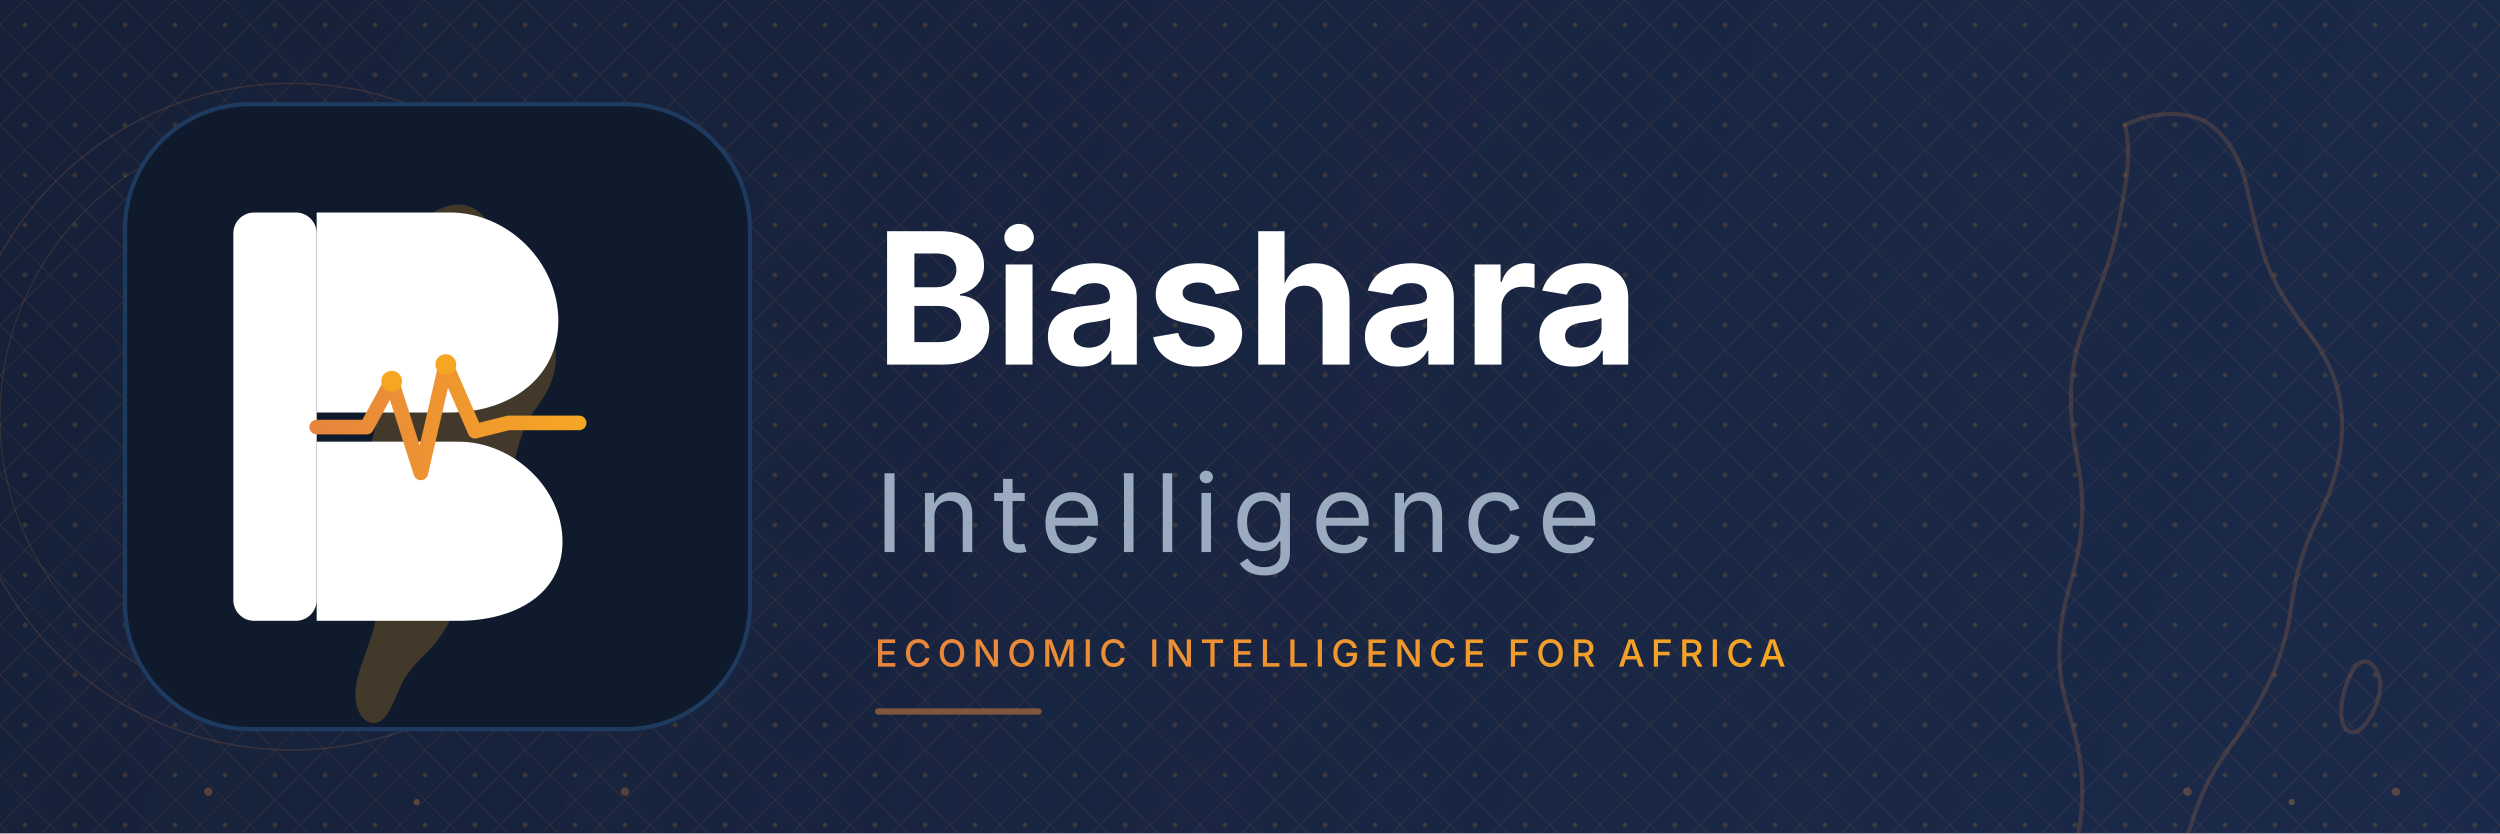
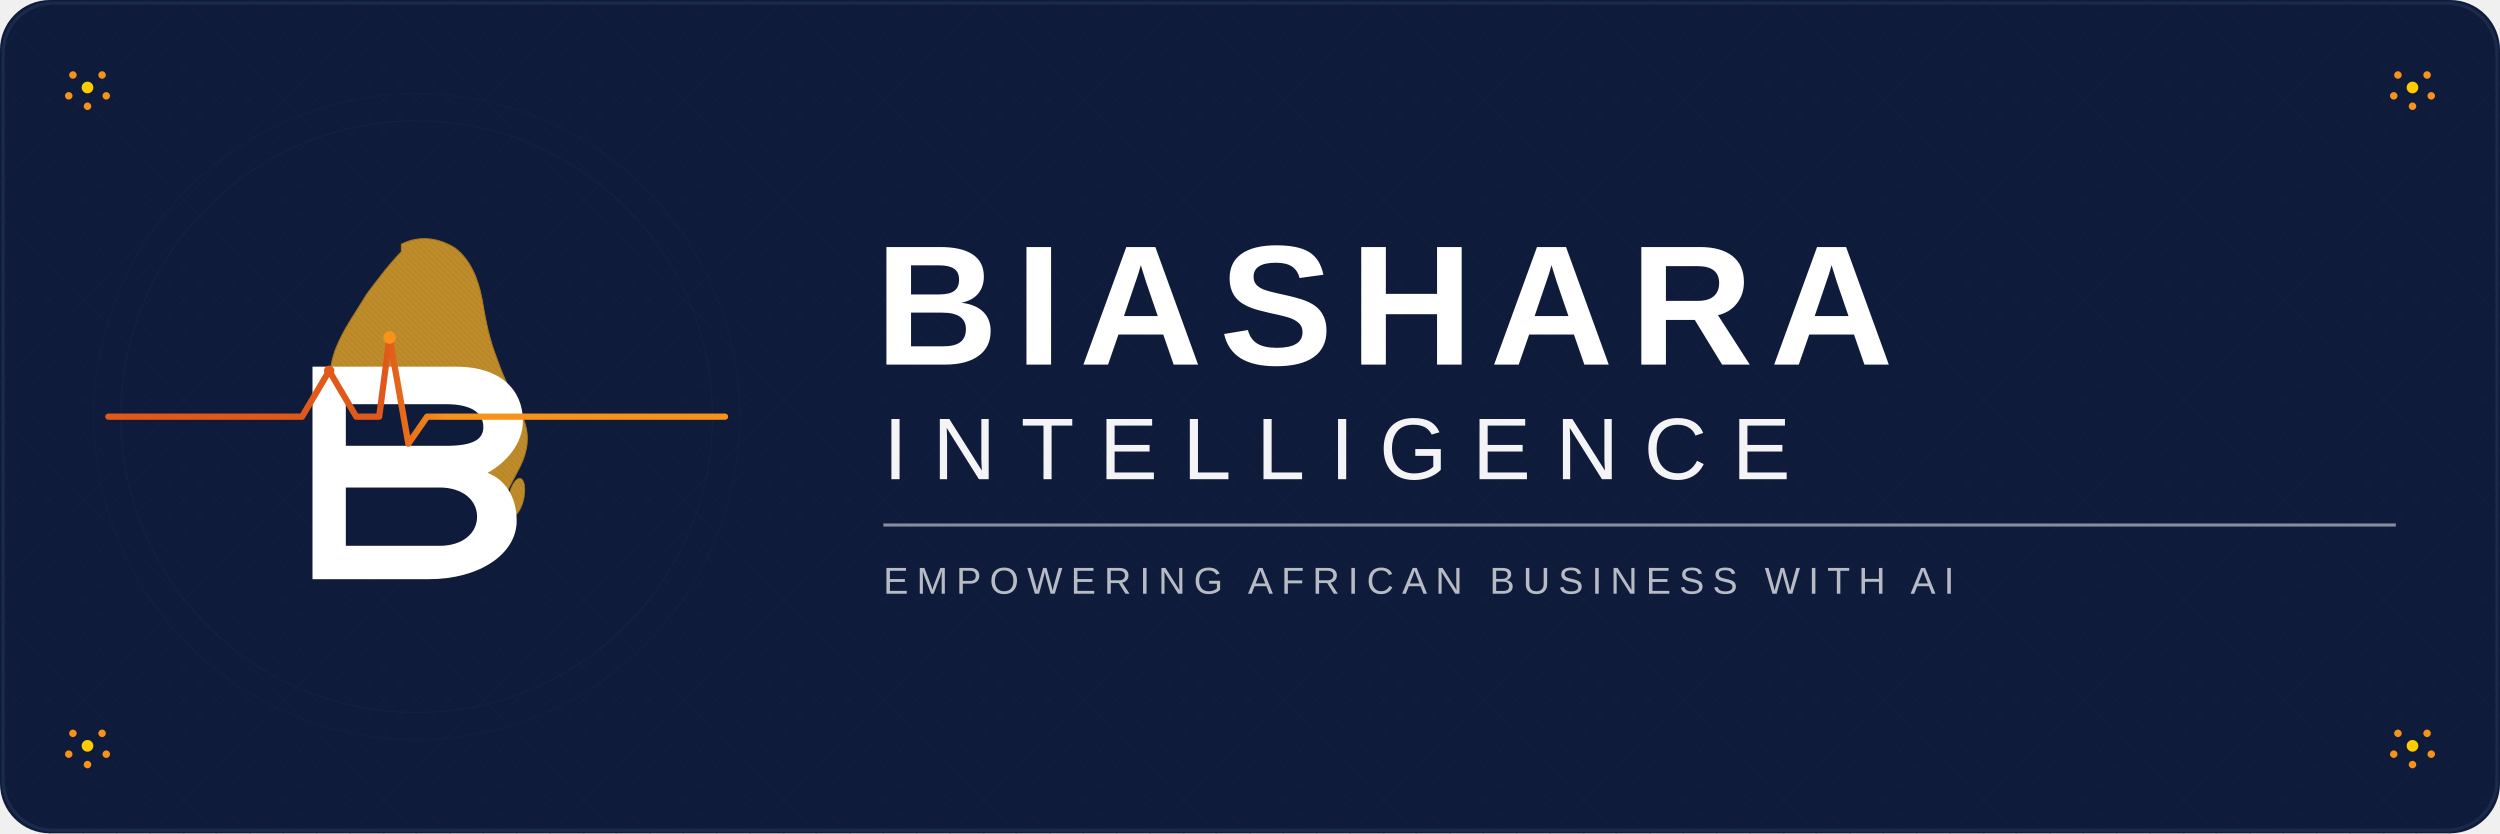
<svg xmlns="http://www.w3.org/2000/svg" viewBox="0 0 1200 400" width="1200" height="400">
  <defs>
-     <linearGradient id="bg" x1="0" y1="0" x2="1200" y2="400" gradientUnits="userSpaceOnUse">
-       <stop offset="0%" stop-color="#162038" />
-       <stop offset="100%" stop-color="#1B2A4A" />
+     <pattern id="bgPattern" x="0" y="0" width="16" height="16" patternUnits="userSpaceOnUse">
+       <rect width="16" height="16" fill="none" />
+       <path d="M8 0 L16 8 L8 16 L0 8 Z" fill="none" stroke="#162040" stroke-width="0.4" opacity="0.5" />
+     </pattern>
+     <pattern id="africaTex" x="0" y="0" width="6" height="6" patternUnits="userSpaceOnUse">
+       <rect width="6" height="6" fill="#C6922A" />
+       <path d="M0 0 L3 3 M3 0 L6 3 M0 3 L3 6 M3 3 L6 6" stroke="#B07A1A" stroke-width="0.5" opacity="0.35" />
+     </pattern>
+     <linearGradient id="pulseGrad" x1="0%" y1="0%" x2="100%" y2="0%">
+       <stop offset="0%" stop-color="#E0591A" />
+       <stop offset="45%" stop-color="#E0591A" />
+       <stop offset="55%" stop-color="#F7931A" />
+       <stop offset="100%" stop-color="#F7931A" />
    </linearGradient>
-     <linearGradient id="pulse" x1="0" y1="0" x2="1" y2="0">
-       <stop offset="0%" stop-color="#E8853D" />
-       <stop offset="100%" stop-color="#F5A623" />
-     </linearGradient>
-     <linearGradient id="tagline-grad" x1="0" y1="0" x2="1" y2="0">
-       <stop offset="0%" stop-color="#E8853D" />
-       <stop offset="100%" stop-color="#F5A623" />
-     </linearGradient>
-     <pattern id="kanga" x="0" y="0" width="24" height="24" patternUnits="userSpaceOnUse">
-       <rect width="24" height="24" fill="none" />
-       <path d="M12,0 L24,12 L12,24 L0,12Z" fill="none" stroke="#E8853D" stroke-width="0.3" opacity="0.18" />
-       <circle cx="12" cy="12" r="1.2" fill="#F5A623" opacity="0.15" />
-     </pattern>
+     <clipPath id="roundClip">
+       <rect width="1200" height="400" rx="24" ry="24" />
+     </clipPath>
  </defs>
-   <rect width="1200" height="400" fill="url(#bg)" />
-   <rect width="1200" height="400" fill="url(#kanga)" />
-   <circle cx="140" cy="200" r="160" fill="none" stroke="#E8853D" stroke-width="0.8" opacity="0.15" />
-   <circle cx="140" cy="200" r="140" fill="none" stroke="#F5A623" stroke-width="0.5" opacity="0.15" />
-   <g transform="translate(60, 50)">
-     <rect x="0" y="0" width="300" height="300" rx="60" ry="60" fill="#0F1B2D" stroke="#1E3A5F" stroke-width="2" />
-     <g opacity="0.22" fill="#F5A623">
-       <path d="M148,52 C153,49 159,47 165,49 C170,51 173,54 175,59                C177,64 179,71 182,78 C185,85 190,90 195,95                C200,100 204,107 206,115 C208,123 206,131 203,137                C200,143 195,148 192,155 C189,162 187,170 186,178                C185,186 182,193 178,199 C174,205 169,211 166,219                C163,227 161,235 158,243 C155,251 150,258 145,263                C140,268 135,273 132,280 C129,287 127,292 124,295                C121,298 116,298 113,293 C110,288 110,281 112,274                C114,267 117,260 119,253 C121,246 121,239 119,232                C117,225 114,220 111,215 C108,210 106,203 106,196                C106,189 108,182 111,177 C114,172 117,167 119,160                C121,153 121,146 119,139 C117,132 115,125 115,118                C115,111 117,104 120,99 C123,94 126,89 130,84                C134,79 136,72 138,65 C140,58 143,54 148,52Z" />
+   <g clip-path="url(#roundClip)">
+     <rect width="1200" height="400" fill="#0F1B3A" />
+     <rect width="1200" height="400" fill="url(#bgPattern)" />
+     <g transform="translate(200, 200)">
+       <circle r="155" fill="none" stroke="#162040" stroke-width="0.8" opacity="0.5" />
+       <circle r="142" fill="none" stroke="#1a2848" stroke-width="0.6" opacity="0.35" />
+       <g transform="scale(0.92)" opacity="0.95">
+         <path d="M-8,-90 C2,-95 12,-93 20,-88 C28,-82 32,-72 34,-62                  C36,-50 38,-40 42,-30 C46,-18 52,-8 56,2                  C59,10 58,18 54,26 C50,34 46,40 44,48                  C42,56 38,64 32,72 C26,78 18,82 10,84                  C4,85 -2,84 -8,80 C-14,74 -18,66 -22,56                  C-26,46 -30,36 -34,24 C-38,14 -42,4 -44,-6                  C-46,-16 -46,-26 -42,-36 C-38,-46 -32,-54 -26,-64                  C-20,-72 -14,-80 -8,-86 Z" fill="url(#africaTex)" stroke="#B07A1A" stroke-width="0.5" />
+         <ellipse cx="52" cy="42" rx="4" ry="10" fill="url(#africaTex)" stroke="#B07A1A" stroke-width="0.3" transform="rotate(12,52,42)" />
+       </g>
+       <g>
+         <path d="M-50,-78 L-50,78 L6,78                  C30,78 48,66 48,50 C48,38 42,30 34,27                  C43,22 51,13 51,2 C51,-13 40,-24 19,-24                  L-50,-24 Z" fill="#FFFFFF" />
+         <path d="M-34,-62 L-34,-6 L14,-6                  C26,-6 32,-2 32,5 C32,11 27,14 14,14                  L-34,14 Z" fill="#0F1B3A" />
+         <path d="M-34,30 L-34,62 L11,62                  C22,62 29,56 29,48 C29,40 22,34 11,34                  L-34,34 Z" fill="#0F1B3A" />
+       </g>
+       <g transform="translate(0, 0)">
+         <path d="M-148,0 L-55,0 L-42,-22 L-29,0 L-18,0 L-13,-38 L-4,13 L5,0 L148,0" fill="none" stroke="url(#pulseGrad)" stroke-width="3" stroke-linecap="round" stroke-linejoin="round" />
+         <circle cx="-42" cy="-22" r="2.5" fill="#E0591A" />
+         <circle cx="-13" cy="-38" r="3" fill="#F7931A" />
+       </g>
    </g>
-     <rect x="52" y="52" width="40" height="196" rx="10" fill="#FFFFFF" />
-     <path d="M92,52 L156,52 C184,52 208,76 208,104 C208,132 184,148 156,148 L92,148Z" fill="#FFFFFF" />
-     <path d="M92,162 L160,162 C186,162 210,184 210,210 C210,236 186,248 160,248 L92,248Z" fill="#FFFFFF" />
-     <polyline points="92,155 116,155 128,133 142,177 154,125 168,157 184,153 218,153" fill="none" stroke="url(#pulse)" stroke-width="7" stroke-linecap="round" stroke-linejoin="round" />
-     <circle cx="128" cy="133" r="5" fill="#F5A623" />
-     <circle cx="154" cy="125" r="5" fill="#F5A623" />
+     <g transform="translate(420, 0)">
+       <text x="0" y="175" font-family="'Arial Black','Arial',Helvetica,sans-serif" font-size="82" font-weight="900" fill="#FFFFFF" letter-spacing="8">BIASHARA</text>
+       <text x="4" y="230" font-family="Arial,Helvetica,sans-serif" font-size="42" font-weight="400" fill="#FFFFFF" letter-spacing="12" opacity="0.95">INTELLIGENCE</text>
+       <line x1="4" y1="252" x2="730" y2="252" stroke="#FFFFFF" stroke-width="1.5" opacity="0.5" />
+       <text x="4" y="285" font-family="Arial,Helvetica,sans-serif" font-size="18" font-weight="300" fill="#FFFFFF" letter-spacing="4" opacity="0.7">EMPOWERING AFRICAN BUSINESS WITH AI</text>
+     </g>
+     <g transform="translate(42,42)">
+       <circle r="2.8" fill="#FFCC02" />
+       <circle cx="-7" cy="-6" r="1.8" fill="#F7931A" />
+       <circle cx="7" cy="-6" r="1.8" fill="#F7931A" />
+       <circle cx="-9" cy="4" r="1.8" fill="#F7931A" />
+       <circle cx="9" cy="4" r="1.8" fill="#F7931A" />
+       <circle cy="9" r="1.8" fill="#F7931A" />
+     </g>
+     <g transform="translate(1158,42)">
+       <circle r="2.8" fill="#FFCC02" />
+       <circle cx="-7" cy="-6" r="1.8" fill="#F7931A" />
+       <circle cx="7" cy="-6" r="1.8" fill="#F7931A" />
+       <circle cx="-9" cy="4" r="1.8" fill="#F7931A" />
+       <circle cx="9" cy="4" r="1.8" fill="#F7931A" />
+       <circle cy="9" r="1.8" fill="#F7931A" />
+     </g>
+     <g transform="translate(42,358)">
+       <circle r="2.8" fill="#FFCC02" />
+       <circle cx="-7" cy="-6" r="1.8" fill="#F7931A" />
+       <circle cx="7" cy="-6" r="1.8" fill="#F7931A" />
+       <circle cx="-9" cy="4" r="1.8" fill="#F7931A" />
+       <circle cx="9" cy="4" r="1.8" fill="#F7931A" />
+       <circle cy="9" r="1.8" fill="#F7931A" />
+     </g>
+     <g transform="translate(1158,358)">
+       <circle r="2.8" fill="#FFCC02" />
+       <circle cx="-7" cy="-6" r="1.8" fill="#F7931A" />
+       <circle cx="7" cy="-6" r="1.8" fill="#F7931A" />
+       <circle cx="-9" cy="4" r="1.8" fill="#F7931A" />
+       <circle cx="9" cy="4" r="1.8" fill="#F7931A" />
+       <circle cy="9" r="1.8" fill="#F7931A" />
+     </g>
  </g>
-   <g transform="translate(420, 0)">
-     <text x="0" y="175" font-family="'Inter', 'SF Pro Display', 'Segoe UI', system-ui, -apple-system, sans-serif" font-size="88" font-weight="700" fill="#FFFFFF" letter-spacing="-1">Biashara</text>
-     <text x="0" y="265" font-family="'Inter', 'SF Pro Display', 'Segoe UI', system-ui, -apple-system, sans-serif" font-size="52" font-weight="400" fill="#9AABBF" letter-spacing="6">Intelligence</text>
-     <text x="0" y="320" font-family="'Inter', 'SF Pro Display', 'Segoe UI', system-ui, -apple-system, sans-serif" font-size="18" font-weight="500" fill="url(#tagline-grad)" letter-spacing="3">ECONOMIC INTELLIGENCE FOR AFRICA</text>
-   </g>
-   <g transform="translate(900, 40)" opacity="0.18" fill="none" stroke="#E8853D" stroke-width="2">
-     <path d="M120,20 C130,15 145,12 158,18 C168,24 175,35 178,48              C182,65 185,82 192,95 C198,108 208,118 215,130              C222,142 225,155 224,170 C223,185 218,198 212,210              C206,222 202,235 200,250 C198,265 194,278 188,290              C182,302 175,312 168,322 C161,332 156,342 152,355              C148,368 140,378 132,385 C124,392 118,398 114,405              C110,412 108,418 104,420 C100,422 95,420 92,414              C89,408 88,400 90,390 C92,380 96,370 98,358              C100,346 100,334 98,322 C96,310 92,300 90,290              C88,280 88,268 90,256 C92,244 96,234 98,222              C100,210 100,198 98,186 C96,174 94,164 94,152              C94,140 96,128 100,118 C104,108 108,98 112,86              C116,74 118,62 120,50 C122,38 122,28 120,20Z" />
-     <path d="M230,280 C235,275 240,278 242,285 C244,292 240,302 235,308              C230,314 225,312 224,305 C223,298 225,290 230,280Z" />
-   </g>
-   <rect x="420" y="340" width="80" height="3" rx="1.5" fill="#E8853D" opacity="0.5" />
-   <circle cx="100" cy="380" r="2" fill="#E8853D" opacity="0.30" />
-   <circle cx="200" cy="385" r="1.5" fill="#F5A623" opacity="0.30" />
-   <circle cx="300" cy="380" r="2" fill="#E8853D" opacity="0.30" />
-   <circle cx="1050" cy="380" r="2" fill="#E8853D" opacity="0.30" />
-   <circle cx="1100" cy="385" r="1.5" fill="#F5A623" opacity="0.30" />
-   <circle cx="1150" cy="380" r="2" fill="#E8853D" opacity="0.30" />
+   <rect x="1.5" y="1.5" width="1197" height="397" rx="24" ry="24" fill="none" stroke="#1a2a4a" stroke-width="1.5" />
</svg>
